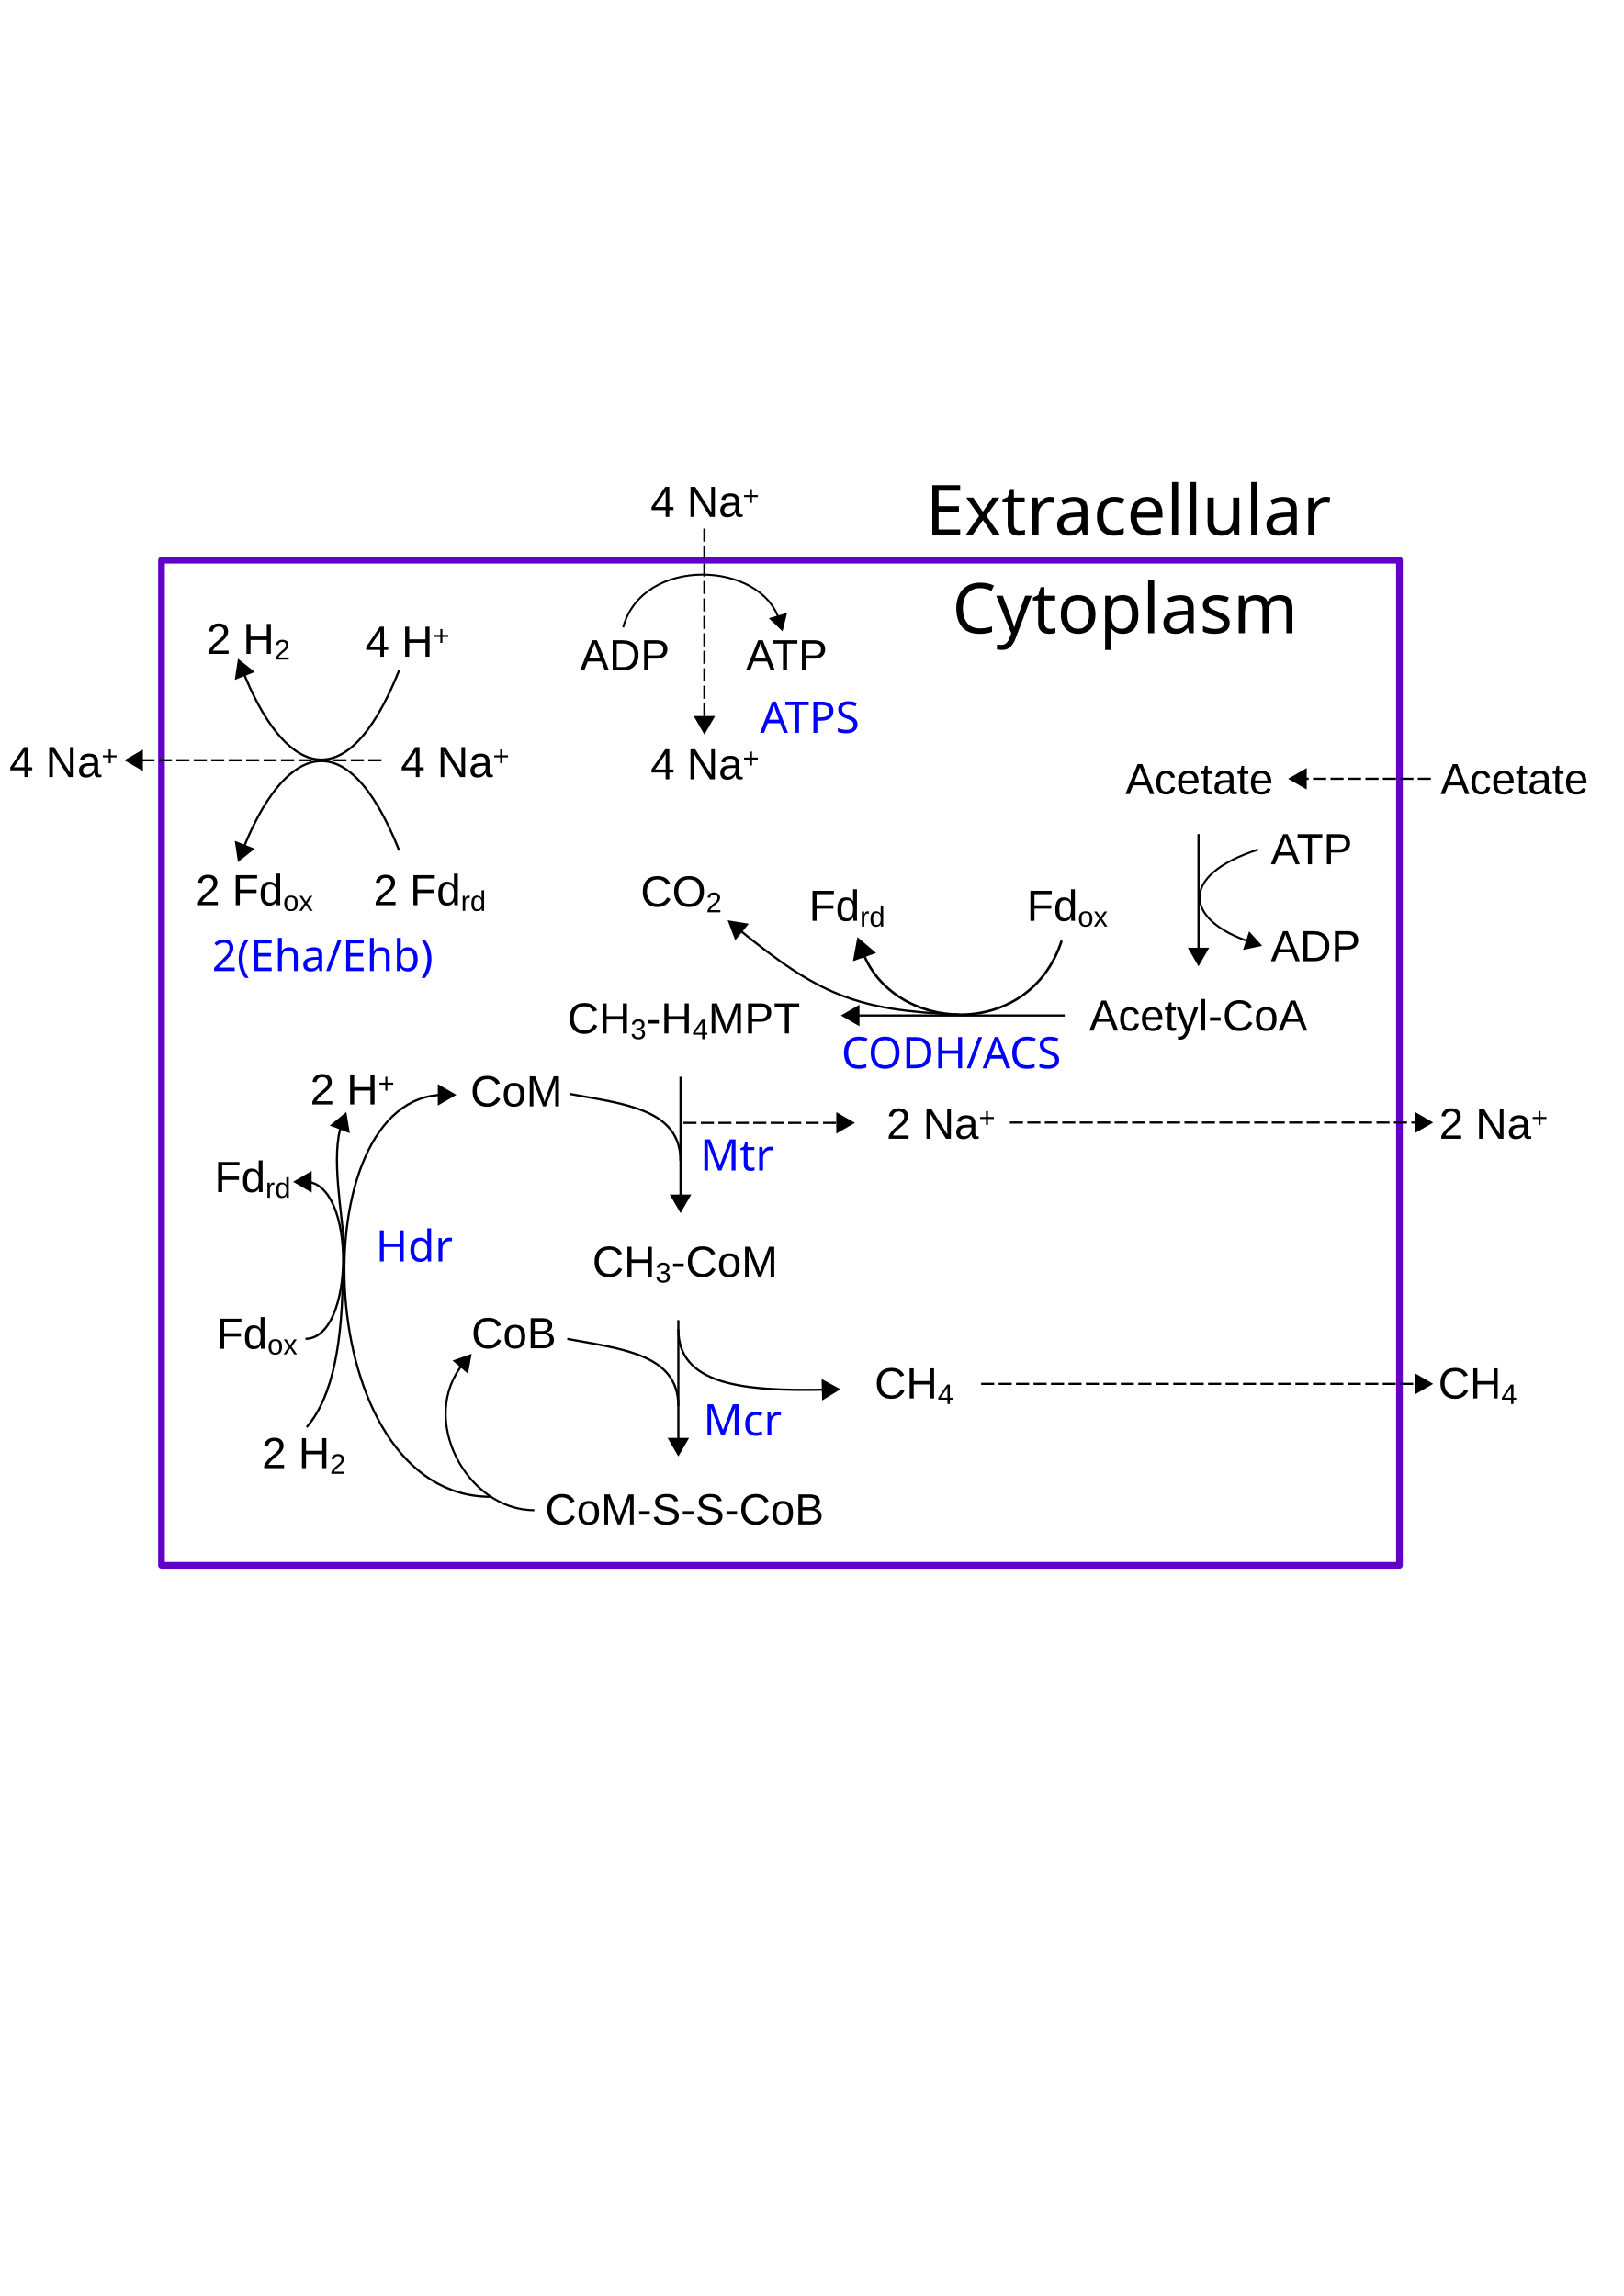
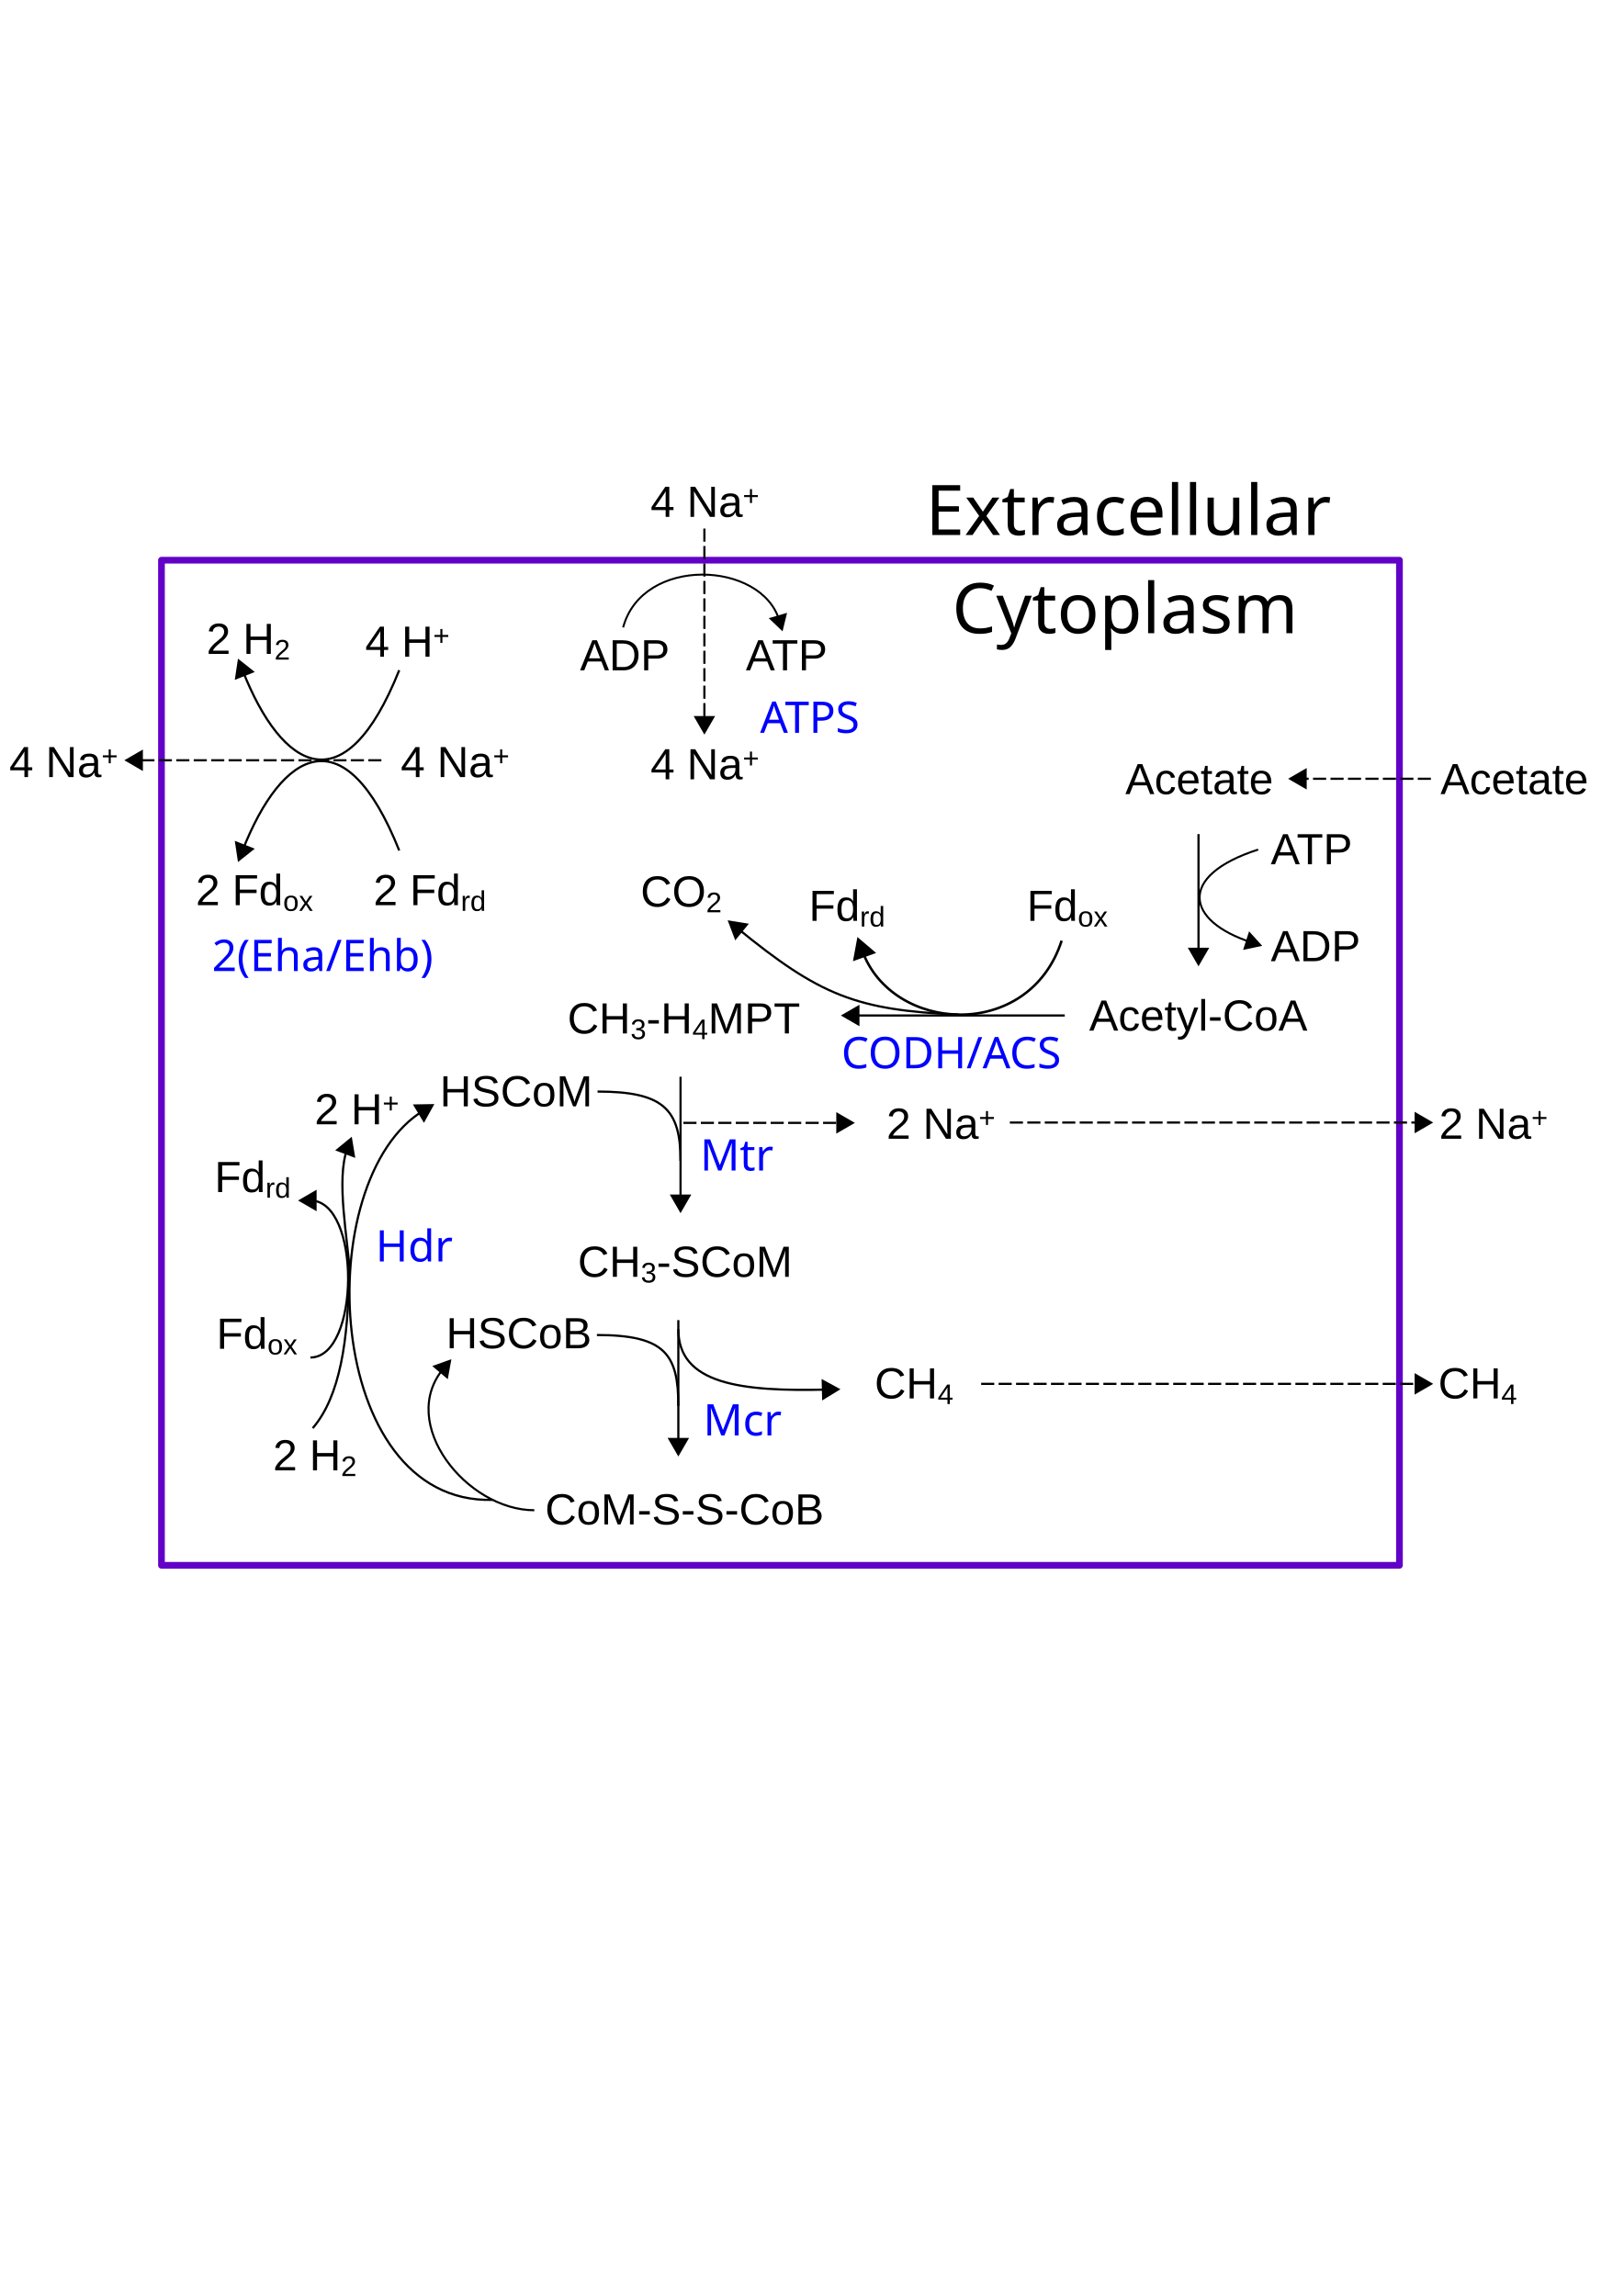
<svg xmlns="http://www.w3.org/2000/svg" width="744.094" height="1052.362" id="svg2" version="1.1">
  <defs id="defs4">
    <marker orient="auto" refY="0.0" refX="0.0" id="TriangleInL" style="overflow:visible">
      <path id="path3894" d="M 5.77,0.0 L -2.88,5.0 L -2.88,-5.0 L 5.77,0.0 z " style="fill-rule:evenodd;stroke:#000000;stroke-width:1.0pt" transform="scale(-0.8)" />
    </marker>
    <marker orient="auto" refY="0.0" refX="0.0" id="TriangleOutL" style="overflow:visible">
      <path id="path3903" d="M 5.77,0.0 L -2.88,5.0 L -2.88,-5.0 L 5.77,0.0 z " style="fill-rule:evenodd;stroke:#000000;stroke-width:1.0pt" transform="scale(0.8)" />
    </marker>
    <marker orient="auto" refY="0.0" refX="0.0" id="Arrow2Lend" style="overflow:visible;">
      <path id="path3782" style="fill-rule:evenodd;stroke-width:0.625;stroke-linejoin:round;" d="M 8.719,4.034 L -2.207,0.016 L 8.719,-4.002 C 6.973,-1.63 6.983,1.616 8.719,4.034 z " transform="scale(1.1) rotate(180) translate(1,0)" />
    </marker>
    <marker orient="auto" refY="0.0" refX="0.0" id="Arrow1Lend" style="overflow:visible;">
      <path id="path3764" d="M 0.0,0.0 L 5.0,-5.0 L -12.5,0.0 L 5.0,5.0 L 0.0,0.0 z " style="fill-rule:evenodd;stroke:#000000;stroke-width:1.0pt;" transform="scale(0.8) rotate(180) translate(12.5,0)" />
    </marker>
    <marker orient="auto" refY="0" refX="0" id="TriangleOutL-5" style="overflow:visible">
      <path id="path3903-0" d="m 5.77,0 -8.65,5 0,-10 8.65,5 z" style="fill-rule:evenodd;stroke:#000000;stroke-width:1pt" transform="scale(0.8,0.8)" />
    </marker>
    <marker orient="auto" refY="0" refX="0" id="TriangleOutL-2" style="overflow:visible">
      <path id="path3903-8" d="m 5.77,0 -8.65,5 0,-10 8.65,5 z" style="fill-rule:evenodd;stroke:#000000;stroke-width:1pt" transform="scale(0.8,0.8)" />
    </marker>
    <marker orient="auto" refY="0" refX="0" id="marker10828" style="overflow:visible">
      <path id="path10830" d="m 5.77,0 -8.65,5 0,-10 8.65,5 z" style="fill-rule:evenodd;stroke:#000000;stroke-width:1pt" transform="scale(0.8,0.8)" />
    </marker>
  </defs>
  <g id="layer1">
    <rect style="fill:none;stroke:#6200c8;stroke-width:3.07;stroke-linejoin:round;stroke-miterlimit:4;stroke-opacity:1;stroke-dasharray:none;stroke-dashoffset:0" id="rect2985" width="567.327" height="460.695" x="73.997" y="256.758" />
    <text xml:space="preserve" style="font-size:40px;font-style:normal;font-variant:normal;font-weight:normal;font-stretch:normal;line-height:125%;letter-spacing:0px;word-spacing:0px;fill:#000000;fill-opacity:1;stroke:none;font-family:Arial;-inkscape-font-specification:Arial" x="293.555" y="415.536" id="text4598">
      <tspan id="tspan4600" x="293.555" y="415.536" style="font-size:20px">CO<tspan style="font-size:65.001%;baseline-shift:sub" id="tspan4604">2</tspan>
      </tspan>
    </text>
    <path id="path4588" d="m 655.729,356.943 -59.742,0" style="fill:none;stroke:#000000;stroke-width:1;stroke-linecap:butt;stroke-linejoin:miter;stroke-miterlimit:4;stroke-opacity:1;stroke-dasharray:6,2;stroke-dashoffset:0;marker-end:url(#TriangleOutL)" />
    <text xml:space="preserve" style="font-size:40px;font-style:normal;font-variant:normal;font-weight:normal;font-stretch:normal;line-height:125%;letter-spacing:0px;word-spacing:0px;fill:#000000;fill-opacity:1;stroke:none;font-family:Arial;-inkscape-font-specification:Arial" x="660.11" y="363.984" id="text4697">
      <tspan style="font-size:20px" y="363.984" x="660.11" id="tspan4699">Acetate</tspan>
    </text>
    <text id="text4705" y="363.984" x="515.695" style="font-size:40px;font-style:normal;font-variant:normal;font-weight:normal;font-stretch:normal;line-height:125%;letter-spacing:0px;word-spacing:0px;fill:#000000;fill-opacity:1;stroke:none;font-family:Arial;-inkscape-font-specification:Arial" xml:space="preserve">
      <tspan id="tspan4707" x="515.695" y="363.984" style="font-size:20px">Acetate</tspan>
    </text>
    <text xml:space="preserve" style="font-size:40px;font-style:normal;font-variant:normal;font-weight:normal;font-stretch:normal;line-height:125%;letter-spacing:0px;word-spacing:0px;fill:#000000;fill-opacity:1;stroke:none;font-family:Arial;-inkscape-font-specification:Arial" x="499.137" y="472.372" id="text4709">
      <tspan style="font-size:20px" y="472.372" x="499.137" id="tspan4711">Acetyl-CoA</tspan>
    </text>
    <path id="path4715" d="m 487.945,465.443 -96.915,0" style="fill:none;stroke:#000000;stroke-width:1;stroke-linecap:butt;stroke-linejoin:miter;stroke-miterlimit:4;stroke-opacity:1;stroke-dasharray:none;stroke-dashoffset:0;marker-end:url(#TriangleOutL)" />
    <text id="text4677" y="640.947" x="400.79" style="font-size:40px;font-style:normal;font-variant:normal;font-weight:normal;font-stretch:normal;line-height:125%;letter-spacing:0px;word-spacing:0px;fill:#000000;fill-opacity:1;stroke:none;font-family:Arial;-inkscape-font-specification:Arial" xml:space="preserve">
      <tspan id="tspan4679" x="400.79" y="640.947" style="font-size:20px">CH<tspan id="tspan4681" style="font-size:65.001%;baseline-shift:sub">4</tspan>
      </tspan>
    </text>
    <path style="fill:none;stroke:#000000;stroke-width:1;stroke-linecap:butt;stroke-linejoin:miter;stroke-miterlimit:4;stroke-opacity:1;stroke-dasharray:6, 2;stroke-dashoffset:0;marker-end:url(#TriangleOutL)" d="m 449.635,634.285 201.478,0" id="path5716" />
    <text xml:space="preserve" style="font-size:40px;font-style:normal;font-variant:normal;font-weight:normal;font-stretch:normal;line-height:125%;letter-spacing:0px;word-spacing:0px;fill:#000000;fill-opacity:1;stroke:none;font-family:Arial;-inkscape-font-specification:Arial" x="659.084" y="640.947" id="text6317">
      <tspan style="font-size:20px" y="640.947" x="659.084" id="tspan6319">CH<tspan style="font-size:65.001%;baseline-shift:sub" id="tspan6321">4</tspan>
      </tspan>
    </text>
    <text xml:space="preserve" style="font-size:40px;font-style:normal;font-variant:normal;font-weight:normal;font-stretch:normal;line-height:125%;letter-spacing:0px;word-spacing:0px;fill:#000000;fill-opacity:1;stroke:none;font-family:Arial;-inkscape-font-specification:Arial" x="406.263" y="521.947" id="text6361">
      <tspan style="font-size:20px" y="521.947" x="406.263" id="tspan6363">2 Na<tspan id="tspan6375" style="font-size:65.001%;baseline-shift:super">+</tspan>
      </tspan>
    </text>
    <text id="text6369" y="521.947" x="659.495" style="font-size:40px;font-style:normal;font-variant:normal;font-weight:normal;font-stretch:normal;line-height:125%;letter-spacing:0px;word-spacing:0px;fill:#000000;fill-opacity:1;stroke:none;font-family:Arial;-inkscape-font-specification:Arial" xml:space="preserve">
      <tspan id="tspan6371" x="659.495" y="521.947" style="font-size:20px">2 Na<tspan id="tspan6377" style="font-size:65.001%;baseline-shift:super">+</tspan>
      </tspan>
    </text>
    <path style="fill:none;stroke:#000000;stroke-width:1;stroke-linecap:butt;stroke-linejoin:miter;stroke-miterlimit:4;stroke-opacity:1;stroke-dasharray:6, 2;stroke-dashoffset:0;marker-end:url(#TriangleOutL)" d="m 174.777,348.471 -112.127,0" id="path3755" />
    <text id="text4717" y="356.182" x="4.244" style="font-size:40px;font-style:normal;font-variant:normal;font-weight:normal;font-stretch:normal;line-height:125%;letter-spacing:0px;word-spacing:0px;fill:#000000;fill-opacity:1;stroke:none;font-family:Arial;-inkscape-font-specification:Arial" xml:space="preserve">
      <tspan style="font-size:20px" y="356.182" x="4.244" id="tspan4719">4 Na<tspan style="font-size:65.001%;baseline-shift:super" id="tspan4723">+</tspan>
      </tspan>
    </text>
    <text xml:space="preserve" style="font-size:40px;font-style:normal;font-variant:normal;font-weight:normal;font-stretch:normal;line-height:125%;letter-spacing:0px;word-spacing:0px;fill:#000000;fill-opacity:1;stroke:none;font-family:Arial;-inkscape-font-specification:Arial" x="183.633" y="356.182" id="text4725">
      <tspan id="tspan4727" x="183.633" y="356.182" style="font-size:20px">4 Na<tspan id="tspan4729" style="font-size:65.001%;baseline-shift:super">+</tspan>
      </tspan>
    </text>
    <path style="fill:none;stroke:#000000;stroke-width:1;stroke-linecap:butt;stroke-linejoin:miter;stroke-miterlimit:4;stroke-opacity:1;stroke-dasharray:none;marker-start:url(#TriangleInL);marker-mid:none" d="m 111.138,389.83 c 18.182,-46.182 46.852,-62.513 71.815,0" id="path4731" />
    <text xml:space="preserve" style="font-size:40px;font-style:normal;font-variant:normal;font-weight:normal;font-stretch:normal;line-height:125%;letter-spacing:0px;word-spacing:0px;fill:#000000;fill-opacity:1;stroke:none;font-family:Arial;-inkscape-font-specification:Arial" x="171.138" y="414.896" id="text5667">
      <tspan id="tspan5669" x="171.138" y="414.896" style="font-size:20px">2 Fd<tspan style="font-size:65.001%;baseline-shift:sub" id="tspan5673">rd</tspan>
      </tspan>
    </text>
    <text id="text5675" y="414.896" x="89.712" style="font-size:40px;font-style:normal;font-variant:normal;font-weight:normal;font-stretch:normal;line-height:125%;letter-spacing:0px;word-spacing:0px;fill:#000000;fill-opacity:1;stroke:none;font-family:Arial;-inkscape-font-specification:Arial" xml:space="preserve">
      <tspan style="font-size:20px" y="414.896" x="89.712" id="tspan5677">2 Fd<tspan id="tspan5679" style="font-size:65.001%;baseline-shift:sub">ox</tspan>
      </tspan>
    </text>
    <path id="path6301" d="m 111.138,307.175 c 18.182,46.182 46.852,62.513 71.815,0" style="fill:none;stroke:#000000;stroke-width:1;stroke-linecap:butt;stroke-linejoin:miter;stroke-miterlimit:4;stroke-opacity:1;stroke-dasharray:none;marker-start:url(#TriangleInL);marker-mid:none" />
    <text xml:space="preserve" style="font-size:40px;font-style:normal;font-variant:normal;font-weight:normal;font-stretch:normal;line-height:125%;letter-spacing:0px;word-spacing:0px;fill:#000000;fill-opacity:1;stroke:none;font-family:Arial;-inkscape-font-specification:Arial" x="167.351" y="300.999" id="text6303">
      <tspan id="tspan6305" x="167.351" y="300.999" style="font-size:20px">4 H<tspan style="font-size:65.001%;baseline-shift:super" id="tspan6315">+</tspan>
      </tspan>
    </text>
    <text id="text6309" y="299.718" x="94.62" style="font-size:40px;font-style:normal;font-variant:normal;font-weight:normal;font-stretch:normal;line-height:125%;letter-spacing:0px;word-spacing:0px;fill:#000000;fill-opacity:1;stroke:none;font-family:Arial;-inkscape-font-specification:Arial" xml:space="preserve">
      <tspan style="font-size:20px" y="299.718" x="94.62" id="tspan6311">2 H<tspan style="font-size:65.001%;baseline-shift:sub" id="tspan6313">2</tspan>
      </tspan>
    </text>
    <text xml:space="preserve" style="font-size:40px;font-style:normal;font-weight:normal;line-height:125%;letter-spacing:0px;word-spacing:0px;fill:#0000ff;fill-opacity:1;stroke:none;font-family:Sans" x="97.143" y="445.076" id="text3890">
      <tspan id="tspan3892" x="97.143" y="445.076" style="font-size:20px;fill:#0000ff">2(Eha/Ehb)</tspan>
    </text>
    <path id="path3910" d="m 395.106,435.619 c 13.475,37.94 76.376,42.026 91.417,-4.464" style="fill:none;stroke:#000000;stroke-width:1.145;stroke-linecap:butt;stroke-linejoin:miter;stroke-miterlimit:4;stroke-opacity:1;stroke-dasharray:none;marker-start:url(#TriangleInL);marker-mid:none" />
    <text xml:space="preserve" style="font-size:40px;font-style:normal;font-variant:normal;font-weight:normal;font-stretch:normal;line-height:125%;letter-spacing:0px;word-spacing:0px;fill:#000000;fill-opacity:1;stroke:none;font-family:Arial;-inkscape-font-specification:Arial" x="470.569" y="422.075" id="text3912">
      <tspan id="tspan3914" x="470.569" y="422.075" style="font-size:20px">Fd<tspan style="font-size:65.001%;baseline-shift:sub" id="tspan3916">ox</tspan>
      </tspan>
    </text>
    <text id="text3918" y="422.075" x="370.709" style="font-size:40px;font-style:normal;font-variant:normal;font-weight:normal;font-stretch:normal;line-height:125%;letter-spacing:0px;word-spacing:0px;fill:#000000;fill-opacity:1;stroke:none;font-family:Arial;-inkscape-font-specification:Arial" xml:space="preserve">
      <tspan style="font-size:20px" y="422.075" x="370.709" id="tspan3920">Fd<tspan id="tspan3922" style="font-size:65.001%;baseline-shift:sub">rd</tspan>
      </tspan>
    </text>
    <text xml:space="preserve" style="font-size:40px;font-style:normal;font-weight:normal;line-height:125%;letter-spacing:0px;word-spacing:0px;fill:#0000ff;fill-opacity:1;stroke:none;font-family:Sans" x="385.571" y="489.648" id="text4022">
      <tspan x="385.571" y="489.648" style="font-size:20px;fill:#0000ff" id="tspan4030">CODH/ACS</tspan>
    </text>
    <text xml:space="preserve" style="font-size:24px;font-style:normal;font-weight:normal;line-height:125%;letter-spacing:0px;word-spacing:0px;fill:#000000;fill-opacity:1;stroke:none;font-family:Sans" x="436.286" y="290.219" id="text4034">
      <tspan id="tspan4036" x="436.286" y="290.219" style="font-size:32px">Cytoplasm</tspan>
    </text>
    <text id="text4038" y="245.219" x="424.143" style="font-size:32px;font-style:normal;font-weight:normal;line-height:125%;letter-spacing:0px;word-spacing:0px;fill:#000000;fill-opacity:1;stroke:none;font-family:Sans" xml:space="preserve">
      <tspan y="245.219" x="424.143" id="tspan4040">Extracellular</tspan>
    </text>
-     <text xml:space="preserve" style="font-size:40px;font-style:normal;font-variant:normal;font-weight:normal;font-stretch:normal;line-height:125%;letter-spacing:0px;word-spacing:0px;fill:#000000;fill-opacity:1;stroke:none;font-family:Arial;-inkscape-font-specification:Arial" x="215.568" y="507.084" id="text4689">
-       <tspan style="font-size:20px" y="507.084" x="215.568" id="tspan4691">CoM</tspan>
+     <text xml:space="preserve" style="font-size:40px;font-style:normal;font-variant:normal;font-weight:normal;font-stretch:normal;line-height:125%;letter-spacing:0px;word-spacing:0px;fill:#000000;fill-opacity:1;stroke:none;font-family:Arial;-inkscape-font-specification:Arial" x="201.568" y="507.084" id="text4689">
+       <tspan style="font-size:20px" y="507.084" x="201.568" id="tspan4691">HSCoM</tspan>
    </text>
    <text id="text4661" y="473.678" x="260.049" style="font-size:40px;font-style:normal;font-variant:normal;font-weight:normal;font-stretch:normal;line-height:125%;letter-spacing:0px;word-spacing:0px;fill:#000000;fill-opacity:1;stroke:none;font-family:Arial;-inkscape-font-specification:Arial" xml:space="preserve">
      <tspan id="tspan4663" x="260.049" y="473.678" style="font-size:20px">CH<tspan id="tspan4665" style="font-size:65.001%;baseline-shift:sub">3</tspan>-H<tspan style="font-size:65.001%;baseline-shift:sub" id="tspan4667">4</tspan>MPT</tspan>
    </text>
-     <text xml:space="preserve" style="font-size:40px;font-style:normal;font-variant:normal;font-weight:normal;font-stretch:normal;line-height:125%;letter-spacing:0px;word-spacing:0px;fill:#000000;fill-opacity:1;stroke:none;font-family:Arial;-inkscape-font-specification:Arial" x="271.455" y="585.218" id="text4669">
-       <tspan style="font-size:20px" y="585.218" x="271.455" id="tspan4671">CH<tspan style="font-size:65.001%;baseline-shift:sub" id="tspan4673">3</tspan>-CoM</tspan>
+     <text xml:space="preserve" style="font-size:40px;font-style:normal;font-variant:normal;font-weight:normal;font-stretch:normal;line-height:125%;letter-spacing:0px;word-spacing:0px;fill:#000000;fill-opacity:1;stroke:none;font-family:Arial;-inkscape-font-specification:Arial" x="264.776" y="585.218" id="text4669">
+       <tspan style="font-size:20px" y="585.218" x="264.776" id="tspan4671">CH<tspan style="font-size:65.001%;baseline-shift:sub" id="tspan4673">3</tspan>-SCoM</tspan>
    </text>
    <text id="text4683" y="698.719" x="249.79" style="font-size:40px;font-style:normal;font-variant:normal;font-weight:normal;font-stretch:normal;line-height:125%;letter-spacing:0px;word-spacing:0px;fill:#000000;fill-opacity:1;stroke:none;font-family:Arial;-inkscape-font-specification:Arial" xml:space="preserve">
      <tspan id="tspan4685" x="249.79" y="698.719" style="font-size:20px">CoM-S-S-CoB</tspan>
    </text>
-     <text id="text4693" y="617.966" x="215.997" style="font-size:40px;font-style:normal;font-variant:normal;font-weight:normal;font-stretch:normal;line-height:125%;letter-spacing:0px;word-spacing:0px;fill:#000000;fill-opacity:1;stroke:none;font-family:Arial;-inkscape-font-specification:Arial" xml:space="preserve">
-       <tspan id="tspan4695" x="215.997" y="617.966" style="font-size:20px">CoB</tspan>
+     <text id="text4693" y="617.966" x="204.439" style="font-size:40px;font-style:normal;font-variant:normal;font-weight:normal;font-stretch:normal;line-height:125%;letter-spacing:0px;word-spacing:0px;fill:#000000;fill-opacity:1;stroke:none;font-family:Arial;-inkscape-font-specification:Arial" xml:space="preserve">
+       <tspan id="tspan4695" x="204.439" y="617.966" style="font-size:20px">HSCoB</tspan>
    </text>
-     <path id="path5712" d="m 212.667,624.586 c -21.463,25.285 1.204,67.624 32.194,67.624" style="fill:none;stroke:#000000;stroke-width:0.947;stroke-linecap:butt;stroke-linejoin:miter;stroke-miterlimit:4;stroke-opacity:1;stroke-dasharray:none;marker-start:url(#TriangleInL);marker-mid:none" />
-     <path style="fill:none;stroke:#000000;stroke-width:1;stroke-linecap:butt;stroke-linejoin:miter;stroke-miterlimit:4;stroke-opacity:1;stroke-dasharray:none;marker-start:url(#TriangleInL);marker-mid:none" d="m 203.468,501.826 c -66.083,0 -61.692,184.211 21.391,184.211" id="path5714" />
+     <path id="path5712" d="m 203.381,627.086 c -21.463,25.285 10.49,65.124 41.479,65.124" style="fill:none;stroke:#000000;stroke-width:0.947;stroke-linecap:butt;stroke-linejoin:miter;stroke-miterlimit:4;stroke-opacity:1;stroke-dasharray:none;marker-start:url(#TriangleInL);marker-mid:none" />
+     <path style="fill:none;stroke:#000000;stroke-width:1;stroke-linecap:butt;stroke-linejoin:miter;stroke-miterlimit:4;stroke-opacity:1;stroke-dasharray:none;marker-start:url(#TriangleInL);marker-mid:none" d="m 194.182,508.969 c -52.44,31.468 -46.019,180.588 31.529,178.488" id="path5714" />
    <g id="g5438" transform="translate(0,25.96532)">
      <path id="path4594" d="m 310.862,579.101 0,56.832" style="fill:none;stroke:#000000;stroke-width:1;stroke-linecap:butt;stroke-linejoin:miter;stroke-miterlimit:4;stroke-opacity:1;stroke-dasharray:none;stroke-dashoffset:0;marker-end:url(#TriangleOutL)" />
-       <path id="path5707" d="m 259.969,587.719 c 25.227,4.636 50.893,7.121 50.893,30.714" style="fill:none;stroke:#000000;stroke-width:1px;stroke-linecap:butt;stroke-linejoin:miter;stroke-opacity:1" />
+       <path id="path5707" d="m 273.541,585.934 c 31.331,0 37.321,8.907 37.321,32.5" style="fill:none;stroke:#000000;stroke-width:1px;stroke-linecap:butt;stroke-linejoin:miter;stroke-opacity:1" />
      <path id="path5718" d="m 310.862,583.263 c 0,25.148 28.487,28.698 68.617,27.67" style="fill:none;stroke:#000000;stroke-width:1px;stroke-linecap:butt;stroke-linejoin:miter;stroke-opacity:1;marker-end:url(#TriangleOutL)" />
    </g>
    <text id="text6289" y="546.378" x="98.314" style="font-size:40px;font-style:normal;font-variant:normal;font-weight:normal;font-stretch:normal;line-height:125%;letter-spacing:0px;word-spacing:0px;fill:#000000;fill-opacity:1;stroke:none;font-family:Arial;-inkscape-font-specification:Arial" xml:space="preserve">
      <tspan style="font-size:20px" y="546.378" x="98.314" id="tspan6291">Fd<tspan id="tspan6293" style="font-size:65.001%;baseline-shift:sub">rd</tspan>
      </tspan>
    </text>
    <text xml:space="preserve" style="font-size:40px;font-style:normal;font-variant:normal;font-weight:normal;font-stretch:normal;line-height:125%;letter-spacing:0px;word-spacing:0px;fill:#000000;fill-opacity:1;stroke:none;font-family:Arial;-inkscape-font-specification:Arial" x="99.202" y="618.191" id="text6295">
      <tspan id="tspan6297" x="99.202" y="618.191" style="font-size:20px">Fd<tspan style="font-size:65.001%;baseline-shift:sub" id="tspan6299">ox</tspan>
      </tspan>
    </text>
    <text xml:space="preserve" style="font-size:40px;font-style:normal;font-weight:normal;line-height:125%;letter-spacing:0px;word-spacing:0px;fill:#0000ff;fill-opacity:1;stroke:none;font-family:Sans" x="320.857" y="536.505" id="text3898">
      <tspan id="tspan3900" x="320.857" y="536.505" style="font-size:20px;fill:#0000ff">Mtr</tspan>
    </text>
    <text id="text3902" y="657.934" x="322.286" style="font-size:40px;font-style:normal;font-weight:normal;line-height:125%;letter-spacing:0px;word-spacing:0px;fill:#0000ff;fill-opacity:1;stroke:none;font-family:Sans" xml:space="preserve">
      <tspan style="font-size:20px;fill:#0000ff" y="657.934" x="322.286" id="tspan3904">Mcr</tspan>
    </text>
    <text xml:space="preserve" style="font-size:40px;font-style:normal;font-weight:normal;line-height:125%;letter-spacing:0px;word-spacing:0px;fill:#0000ff;fill-opacity:1;stroke:none;font-family:Sans" x="172.143" y="578.195" id="text3906">
      <tspan id="tspan3908" x="172.143" y="578.195" style="font-size:20px;fill:#0000ff">Hdr</tspan>
    </text>
-     <path id="path7860" d="m 139.984,541.675 c 23.314,0 22.76,71.958 0,71.958" style="fill:none;stroke:#000000;stroke-width:1;stroke-linecap:butt;stroke-linejoin:miter;stroke-miterlimit:4;stroke-opacity:1;stroke-dasharray:none;marker-start:url(#TriangleInL);marker-mid:none" />
-     <text xml:space="preserve" style="font-size:40px;font-style:normal;font-variant:normal;font-weight:normal;font-stretch:normal;line-height:125%;letter-spacing:0px;word-spacing:0px;fill:#000000;fill-opacity:1;stroke:none;font-family:Arial;-inkscape-font-specification:Arial" x="120.064" y="672.93" id="text8394">
-       <tspan id="tspan8396" x="120.064" y="672.93" style="font-size:20px">2 H<tspan id="tspan8398" style="font-size:65.001%;baseline-shift:sub">2</tspan>
+     <path id="path7860" d="m 142.257,550.241 c 23.314,0 22.76,71.958 0,71.958" style="fill:none;stroke:#000000;stroke-width:1;stroke-linecap:butt;stroke-linejoin:miter;stroke-miterlimit:4;stroke-opacity:1;stroke-dasharray:none;marker-start:url(#TriangleInL);marker-mid:none" />
+     <text xml:space="preserve" style="font-size:40px;font-style:normal;font-variant:normal;font-weight:normal;font-stretch:normal;line-height:125%;letter-spacing:0px;word-spacing:0px;fill:#000000;fill-opacity:1;stroke:none;font-family:Arial;-inkscape-font-specification:Arial" x="125.115" y="673.94" id="text8394">
+       <tspan id="tspan8396" x="125.115" y="673.94" style="font-size:20px">2 H<tspan id="tspan8398" style="font-size:65.001%;baseline-shift:sub">2</tspan>
      </tspan>
    </text>
    <path id="path4184" d="m 462.789,514.513 188.324,0" style="fill:none;stroke:#000000;stroke-width:1;stroke-linecap:butt;stroke-linejoin:miter;stroke-miterlimit:4;stroke-opacity:1;stroke-dasharray:6,2;stroke-dashoffset:0;marker-end:url(#TriangleOutL)" />
    <path id="path4188" d="m 322.802,242.264 0,88.761" style="fill:none;stroke:#000000;stroke-width:1;stroke-linecap:butt;stroke-linejoin:miter;stroke-miterlimit:4;stroke-opacity:1;stroke-dasharray:6, 2;stroke-dashoffset:0;marker-end:url(#TriangleOutL)" />
    <text xml:space="preserve" style="font-size:40px;font-style:normal;font-variant:normal;font-weight:normal;font-stretch:normal;line-height:125%;letter-spacing:0px;word-spacing:0px;fill:#000000;fill-opacity:1;stroke:none;font-family:Arial;-inkscape-font-specification:Arial" x="298.108" y="357.182" id="text4190">
      <tspan id="tspan4192" x="298.108" y="357.182" style="font-size:20px">4 Na<tspan id="tspan4194" style="font-size:65.001%;baseline-shift:super">+</tspan>
      </tspan>
    </text>
    <text id="text4196" y="236.896" x="298.108" style="font-size:40px;font-style:normal;font-variant:normal;font-weight:normal;font-stretch:normal;line-height:125%;letter-spacing:0px;word-spacing:0px;fill:#000000;fill-opacity:1;stroke:none;font-family:Arial;-inkscape-font-specification:Arial" xml:space="preserve">
      <tspan style="font-size:20px" y="236.896" x="298.108" id="tspan4198">4 Na<tspan style="font-size:65.001%;baseline-shift:super" id="tspan4200">+</tspan>
      </tspan>
    </text>
    <path id="path4221" d="m 357.204,284.535 c -8.084,-27.629 -62.832,-29.823 -71.636,3.036" style="fill:none;stroke:#000000;stroke-width:0.887;stroke-linecap:butt;stroke-linejoin:miter;stroke-miterlimit:4;stroke-opacity:1;stroke-dasharray:none;marker-start:url(#TriangleInL);marker-mid:none" />
    <g id="g4245">
      <text xml:space="preserve" style="font-size:40px;font-style:normal;font-variant:normal;font-weight:normal;font-stretch:normal;line-height:125%;letter-spacing:0px;word-spacing:0px;fill:#000000;fill-opacity:1;stroke:none;font-family:Arial;-inkscape-font-specification:Arial" x="341.788" y="307.232" id="text4235">
        <tspan id="tspan4237" x="341.788" y="307.232" style="font-size:20px">ATP</tspan>
      </text>
      <text id="text4241" y="307.232" x="265.788" style="font-size:40px;font-style:normal;font-variant:normal;font-weight:normal;font-stretch:normal;line-height:125%;letter-spacing:0px;word-spacing:0px;fill:#000000;fill-opacity:1;stroke:none;font-family:Arial;-inkscape-font-specification:Arial" xml:space="preserve">
        <tspan style="font-size:20px" y="307.232" x="265.788" id="tspan4243">ADP</tspan>
      </text>
    </g>
    <text id="text4251" y="335.896" x="348.332" style="font-size:40px;font-style:normal;font-weight:normal;line-height:125%;letter-spacing:0px;word-spacing:0px;fill:#0000ff;fill-opacity:1;stroke:none;font-family:Sans" xml:space="preserve">
      <tspan id="tspan4253" style="font-size:20px;fill:#0000ff" y="335.896" x="348.332">ATPS</tspan>
    </text>
    <path style="fill:none;stroke:#000000;stroke-width:1px;stroke-linecap:butt;stroke-linejoin:miter;stroke-opacity:1;marker-end:url(#TriangleOutL)" d="m 439.286,465.041 c -46.894,-2.022 -63.62,-8.756 -101.429,-39.643" id="path4448" />
-     <path id="path6343" d="m 260.979,501.385 c 25.227,4.636 50.893,7.016 50.893,30.714" style="fill:none;stroke:#000000;stroke-width:1px;stroke-linecap:butt;stroke-linejoin:miter;stroke-opacity:1" />
+     <path id="path6343" d="m 273.837,500.313 c 30.261,0 38.036,8.087 38.036,31.786" style="fill:none;stroke:#000000;stroke-width:1px;stroke-linecap:butt;stroke-linejoin:miter;stroke-opacity:1" />
    <path style="fill:none;stroke:#000000;stroke-width:1;stroke-linecap:butt;stroke-linejoin:miter;stroke-miterlimit:4;stroke-opacity:1;stroke-dasharray:6, 2;stroke-dashoffset:0;marker-end:url(#TriangleOutL)" d="m 313.182,514.665 72.9,0" id="path7852" />
    <path id="path4867" d="m 311.872,493.527 0,56.832" style="fill:none;stroke:#000000;stroke-width:1;stroke-linecap:butt;stroke-linejoin:miter;stroke-miterlimit:4;stroke-opacity:1;stroke-dasharray:none;stroke-dashoffset:0;marker-end:url(#TriangleOutL)" />
-     <path style="fill:none;stroke:#000000;stroke-width:1px;stroke-linecap:butt;stroke-linejoin:miter;stroke-opacity:1" d="m 140.536,654.148 c 12.569,-14.553 16.367,-40.575 16.607,-71.25" id="path5443" />
-     <path style="fill:none;stroke:#000000;stroke-width:1px;stroke-linecap:butt;stroke-linejoin:miter;stroke-opacity:1;marker-end:url(#TriangleOutL-5)" d="m 157.844,572.573 c -0.871,-15.913 -6.513,-43.31 -1.136,-57.579" id="path10527" />
-     <text id="text10766" y="506.235" x="142.135" style="font-size:40px;font-style:normal;font-variant:normal;font-weight:normal;font-stretch:normal;line-height:125%;letter-spacing:0px;word-spacing:0px;fill:#000000;fill-opacity:1;stroke:none;font-family:Arial;-inkscape-font-specification:Arial" xml:space="preserve">
-       <tspan style="font-size:20px" y="506.235" x="142.135" id="tspan10768">2 H<tspan style="font-size:65.001%;baseline-shift:super" id="tspan10772">+</tspan>
+     <path style="fill:none;stroke:#000000;stroke-width:1px;stroke-linecap:butt;stroke-linejoin:miter;stroke-opacity:1" d="m 143.304,654.594 c 12.569,-14.553 16.367,-40.575 16.607,-71.25" id="path5443" />
+     <path style="fill:none;stroke:#000000;stroke-width:1px;stroke-linecap:butt;stroke-linejoin:miter;stroke-opacity:1;marker-end:url(#TriangleOutL-5)" d="m 160.344,583.913 c -0.871,-15.913 -6.513,-43.31 -1.136,-57.579" id="path10527" />
+     <text id="text10766" y="515.326" x="144.155" style="font-size:40px;font-style:normal;font-variant:normal;font-weight:normal;font-stretch:normal;line-height:125%;letter-spacing:0px;word-spacing:0px;fill:#000000;fill-opacity:1;stroke:none;font-family:Arial;-inkscape-font-specification:Arial" xml:space="preserve">
+       <tspan style="font-size:20px" y="515.326" x="144.155" id="tspan10768">2 H<tspan style="font-size:65.001%;baseline-shift:super" id="tspan10772">+</tspan>
      </tspan>
    </text>
    <g transform="matrix(0,1,-1,0,1106.103,261.4402)" id="g8502">
      <path id="path8504" d="m 120.864,556.862 54.915,0" style="fill:none;stroke:#000000;stroke-width:1;stroke-linecap:butt;stroke-linejoin:miter;stroke-miterlimit:4;stroke-opacity:1;stroke-dasharray:none;marker-end:url(#TriangleOutL)" />
      <path style="fill:none;stroke:#000000;stroke-width:0.911;stroke-linecap:butt;stroke-linejoin:miter;stroke-miterlimit:4;stroke-opacity:1;stroke-dasharray:none;marker-end:url(#TriangleOutL)" d="m 127.954,529.529 c 12.065,37.35 32.812,33.158 42.529,3.075" id="path8506" />
    </g>
    <text xml:space="preserve" style="font-size:40px;font-style:normal;font-variant:normal;font-weight:normal;font-stretch:normal;line-height:125%;letter-spacing:0px;word-spacing:0px;fill:#000000;fill-opacity:1;stroke:none;font-family:Arial;-inkscape-font-specification:Arial" x="582.347" y="396.125" id="text10858">
      <tspan id="tspan10860" x="582.347" y="396.125" style="font-size:20px">ATP</tspan>
    </text>
    <text id="text10862" y="440.551" x="582.347" style="font-size:40px;font-style:normal;font-variant:normal;font-weight:normal;font-stretch:normal;line-height:125%;letter-spacing:0px;word-spacing:0px;fill:#000000;fill-opacity:1;stroke:none;font-family:Arial;-inkscape-font-specification:Arial" xml:space="preserve">
      <tspan style="font-size:20px" y="440.551" x="582.347" id="tspan10864">ADP</tspan>
    </text>
  </g>
</svg>
